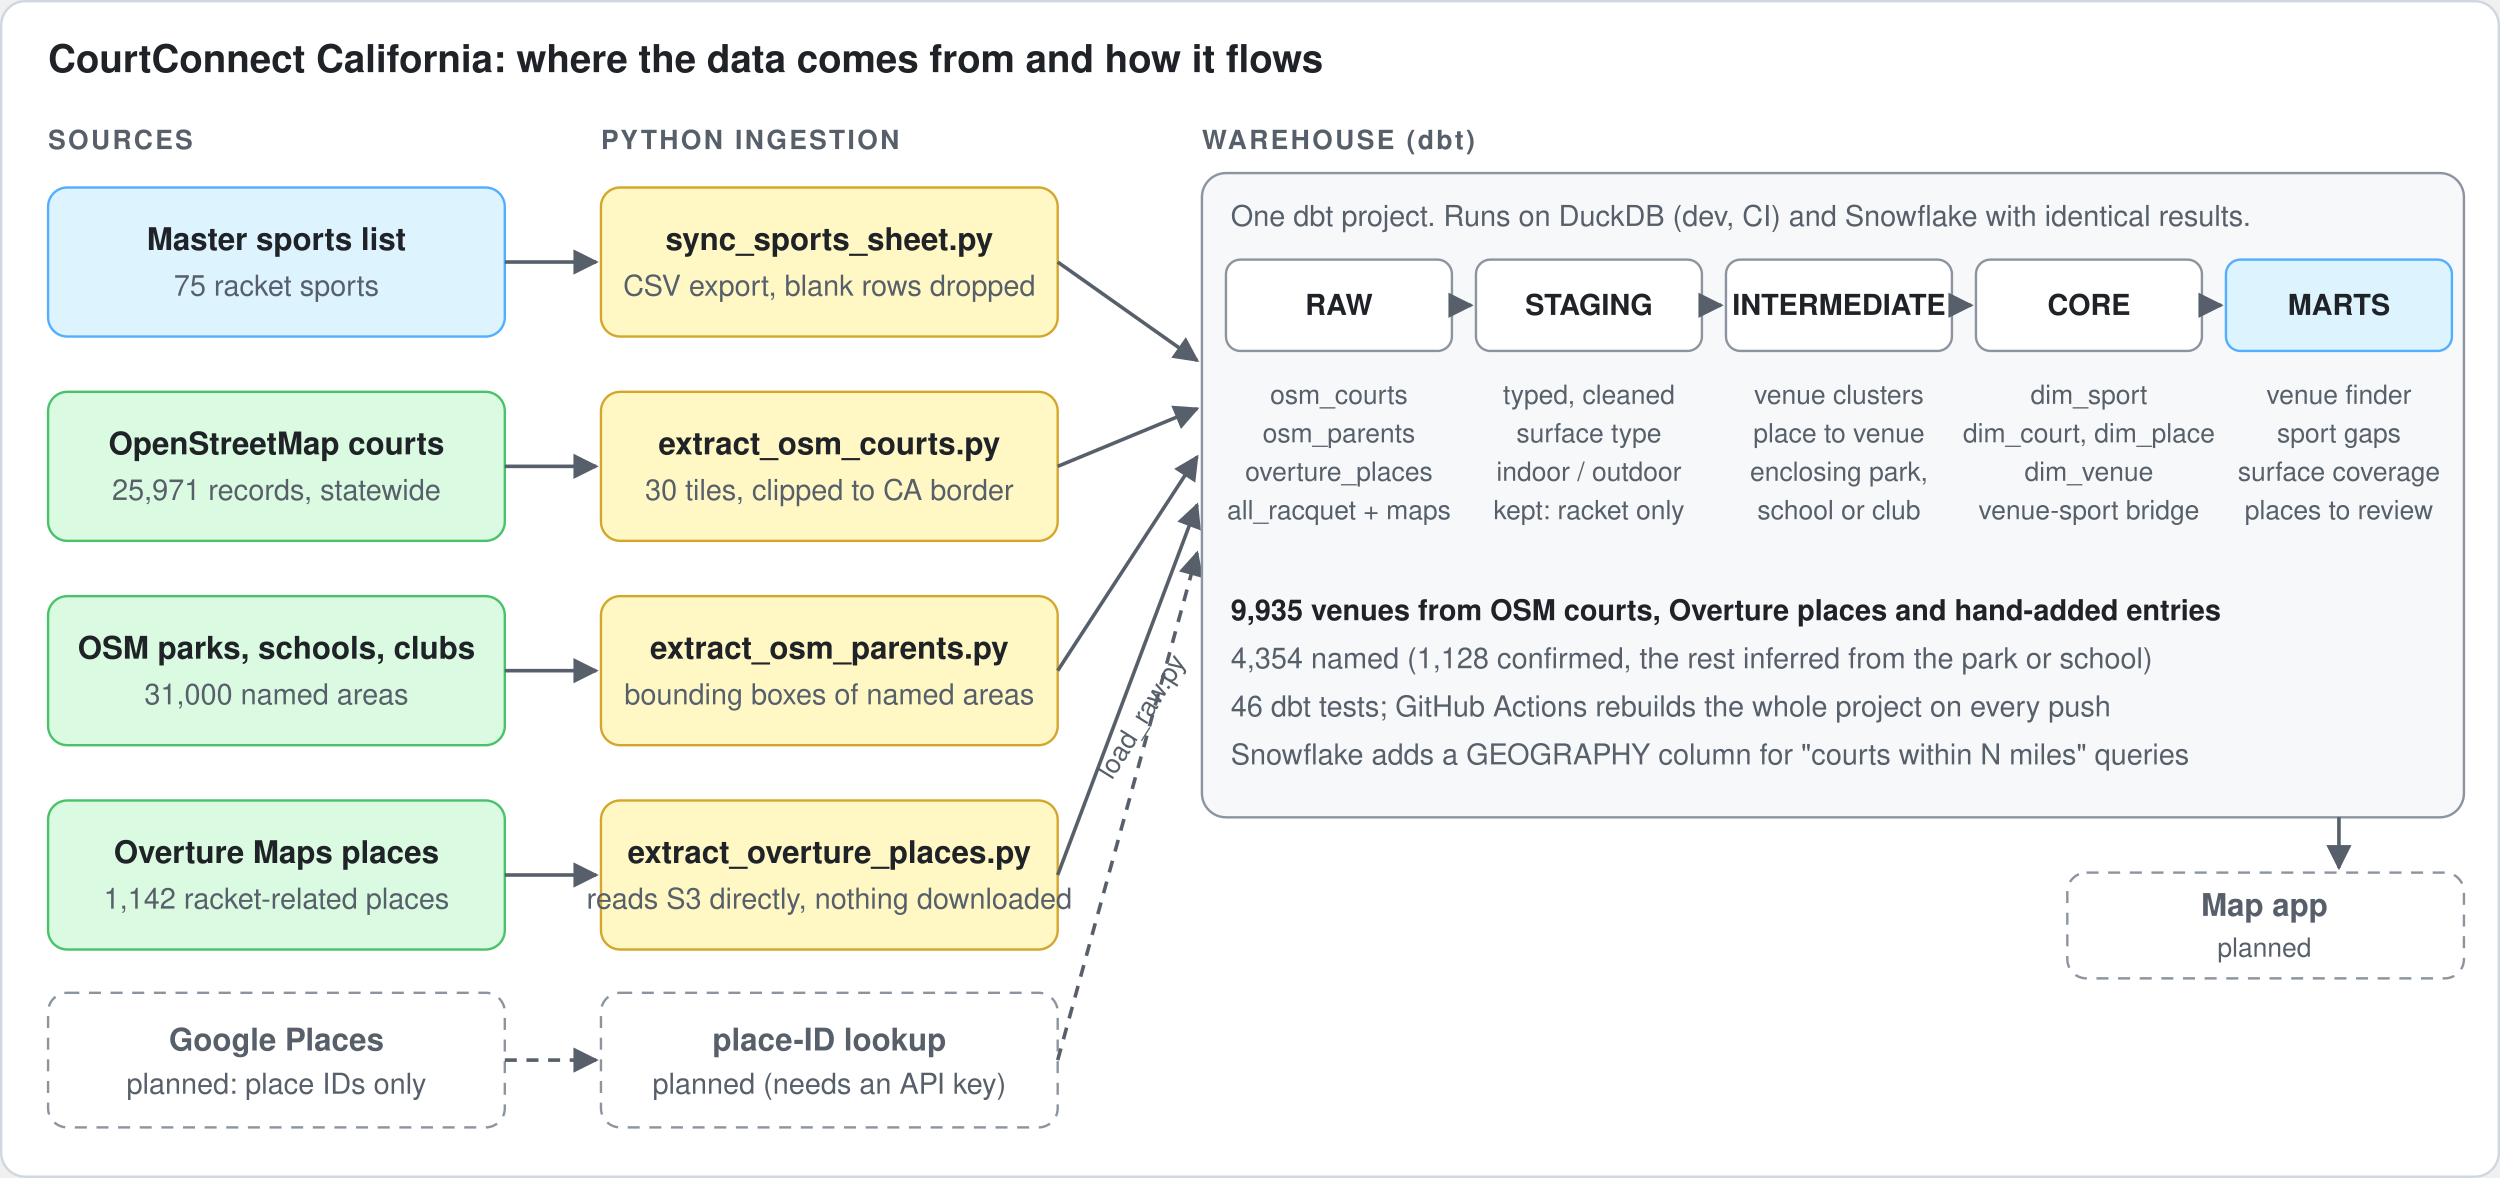
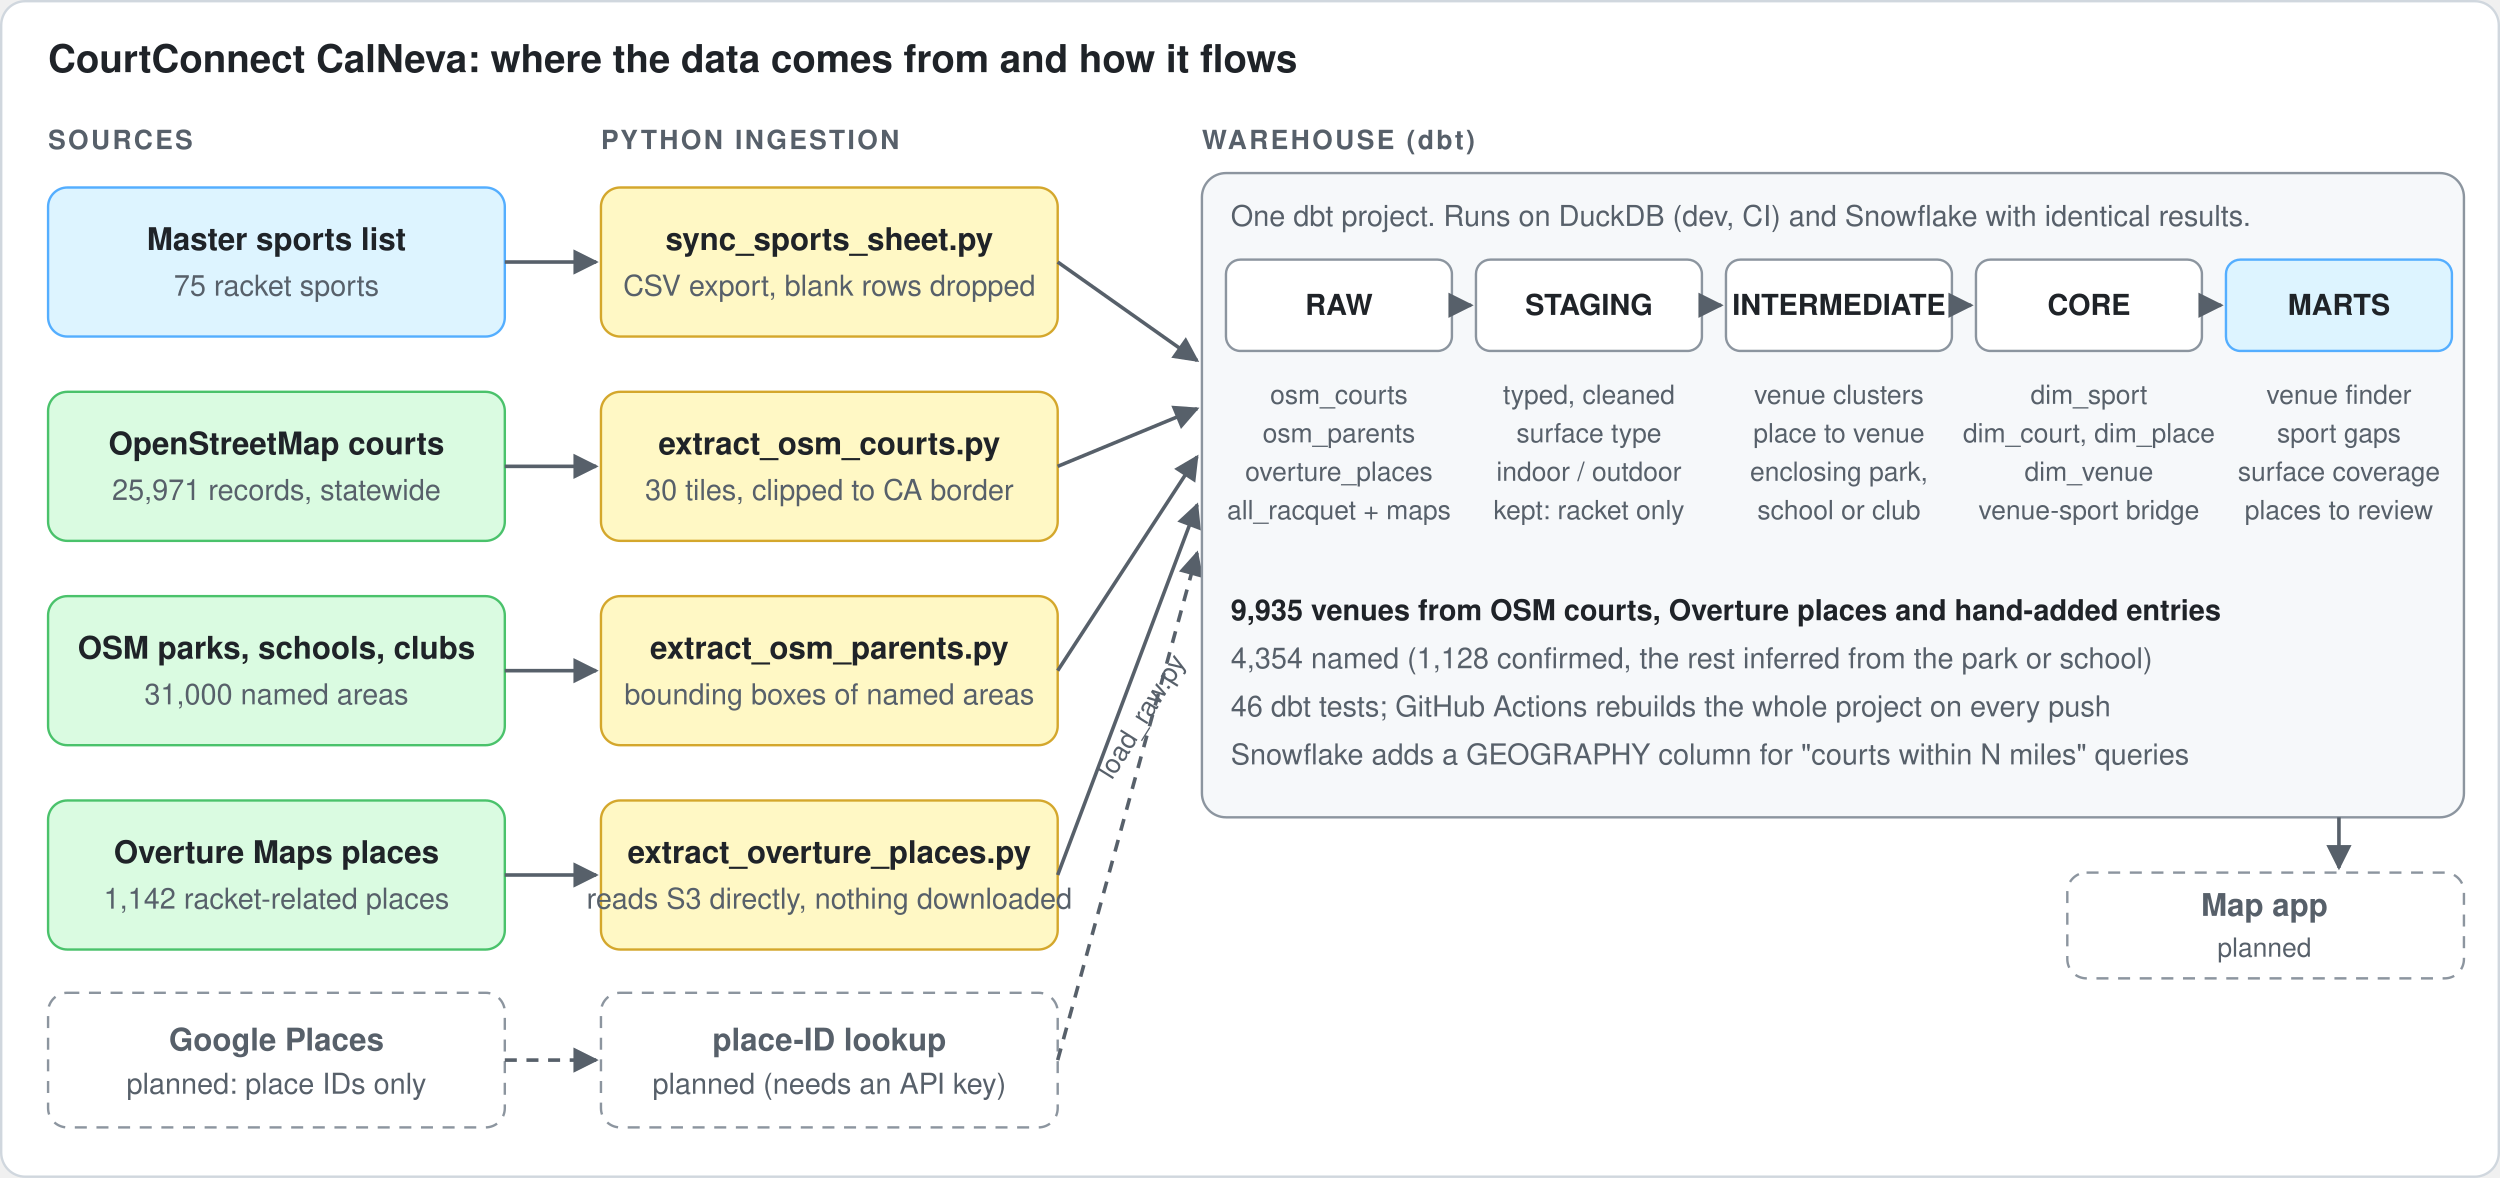
<svg xmlns="http://www.w3.org/2000/svg" viewBox="0 0 1040 490" width="1040" height="490" font-family="-apple-system, 'Segoe UI', Helvetica, Arial, sans-serif">
  <defs>
    <marker id="arrow" viewBox="0 0 10 10" refX="9" refY="5" markerWidth="7" markerHeight="7" orient="auto-start-reverse">
      <path d="M0,0 L10,5 L0,10 z" fill="#57606a" />
    </marker>
  </defs>
  <rect x="0.5" y="0.5" width="1039" height="489" rx="10" fill="#ffffff" stroke="#d0d7de" />
-   <text x="20" y="30" font-size="16" font-weight="700" fill="#1f2328">CourtConnect California: where the data comes from and how it flows</text>
+   <text x="20" y="30" font-size="16" font-weight="700" fill="#1f2328">CourtConnect CalNeva: where the data comes from and how it flows</text>
  <text x="20" y="62" font-size="11" font-weight="700" fill="#57606a" letter-spacing="1">SOURCES</text>
  <text x="250" y="62" font-size="11" font-weight="700" fill="#57606a" letter-spacing="1">PYTHON INGESTION</text>
  <text x="500" y="62" font-size="11" font-weight="700" fill="#57606a" letter-spacing="1">WAREHOUSE (dbt)</text>
  <g font-size="13" fill="#1f2328">
    <rect x="20" y="78" width="190" height="62" rx="8" fill="#ddf4ff" stroke="#54aeff" />
    <text x="115" y="104" text-anchor="middle" font-weight="600">Master sports list</text>
    <text x="115" y="123" text-anchor="middle" font-size="12" fill="#57606a">75 racket sports</text>
    <rect x="20" y="163" width="190" height="62" rx="8" fill="#dafbe1" stroke="#4ac26b" />
    <text x="115" y="189" text-anchor="middle" font-weight="600">OpenStreetMap courts</text>
    <text x="115" y="208" text-anchor="middle" font-size="12" fill="#57606a">25,971 records, statewide</text>
    <rect x="20" y="248" width="190" height="62" rx="8" fill="#dafbe1" stroke="#4ac26b" />
    <text x="115" y="274" text-anchor="middle" font-weight="600">OSM parks, schools, clubs</text>
    <text x="115" y="293" text-anchor="middle" font-size="12" fill="#57606a">31,000 named areas</text>
    <rect x="20" y="333" width="190" height="62" rx="8" fill="#dafbe1" stroke="#4ac26b" />
    <text x="115" y="359" text-anchor="middle" font-weight="600">Overture Maps places</text>
    <text x="115" y="378" text-anchor="middle" font-size="12" fill="#57606a">1,142 racket-related places</text>
    <rect x="20" y="413" width="190" height="56" rx="8" fill="#ffffff" stroke="#8c959f" stroke-dasharray="5 4" />
    <text x="115" y="437" text-anchor="middle" font-weight="600" fill="#57606a">Google Places</text>
    <text x="115" y="455" text-anchor="middle" font-size="12" fill="#57606a">planned: place IDs only</text>
  </g>
  <g font-size="13" fill="#1f2328">
    <rect x="250" y="78" width="190" height="62" rx="8" fill="#fff8c5" stroke="#d4a72c" />
    <text x="345" y="104" text-anchor="middle" font-weight="600">sync_sports_sheet.py</text>
    <text x="345" y="123" text-anchor="middle" font-size="12" fill="#57606a">CSV export, blank rows dropped</text>
    <rect x="250" y="163" width="190" height="62" rx="8" fill="#fff8c5" stroke="#d4a72c" />
    <text x="345" y="189" text-anchor="middle" font-weight="600">extract_osm_courts.py</text>
    <text x="345" y="208" text-anchor="middle" font-size="12" fill="#57606a">30 tiles, clipped to CA border</text>
    <rect x="250" y="248" width="190" height="62" rx="8" fill="#fff8c5" stroke="#d4a72c" />
    <text x="345" y="274" text-anchor="middle" font-weight="600">extract_osm_parents.py</text>
    <text x="345" y="293" text-anchor="middle" font-size="12" fill="#57606a">bounding boxes of named areas</text>
    <rect x="250" y="333" width="190" height="62" rx="8" fill="#fff8c5" stroke="#d4a72c" />
    <text x="345" y="359" text-anchor="middle" font-weight="600">extract_overture_places.py</text>
    <text x="345" y="378" text-anchor="middle" font-size="12" fill="#57606a">reads S3 directly, nothing downloaded</text>
    <rect x="250" y="413" width="190" height="56" rx="8" fill="#ffffff" stroke="#8c959f" stroke-dasharray="5 4" />
    <text x="345" y="437" text-anchor="middle" font-weight="600" fill="#57606a">place-ID lookup</text>
    <text x="345" y="455" text-anchor="middle" font-size="12" fill="#57606a">planned (needs an API key)</text>
  </g>
  <g stroke="#57606a" stroke-width="1.5" fill="none" marker-end="url(#arrow)">
    <line x1="210" y1="109" x2="248" y2="109" />
    <line x1="210" y1="194" x2="248" y2="194" />
    <line x1="210" y1="279" x2="248" y2="279" />
    <line x1="210" y1="364" x2="248" y2="364" />
    <line x1="210" y1="441" x2="248" y2="441" stroke-dasharray="5 4" />
  </g>
  <g stroke="#57606a" stroke-width="1.5" fill="none" marker-end="url(#arrow)">
    <line x1="440" y1="109" x2="498" y2="150" />
    <line x1="440" y1="194" x2="498" y2="170" />
    <line x1="440" y1="279" x2="498" y2="190" />
    <line x1="440" y1="364" x2="498" y2="210" />
    <line x1="440" y1="441" x2="498" y2="230" stroke-dasharray="5 4" />
  </g>
  <text x="478" y="300" text-anchor="middle" font-size="11" fill="#57606a" transform="rotate(-58 478 300)">load_raw.py</text>
  <rect x="500" y="72" width="525" height="268" rx="10" fill="#f6f8fa" stroke="#8c959f" />
  <text x="512" y="94" font-size="12" fill="#57606a">One dbt project. Runs on DuckDB (dev, CI) and Snowflake with identical results.</text>
  <g font-size="12" font-weight="700" fill="#1f2328" text-anchor="middle">
    <rect x="510" y="108" width="94" height="38" rx="6" fill="#ffffff" stroke="#8c959f" />
    <text x="557" y="131">RAW</text>
    <rect x="614" y="108" width="94" height="38" rx="6" fill="#ffffff" stroke="#8c959f" />
    <text x="661" y="131">STAGING</text>
    <rect x="718" y="108" width="94" height="38" rx="6" fill="#ffffff" stroke="#8c959f" />
    <text x="765" y="131">INTERMEDIATE</text>
    <rect x="822" y="108" width="94" height="38" rx="6" fill="#ffffff" stroke="#8c959f" />
    <text x="869" y="131">CORE</text>
    <rect x="926" y="108" width="94" height="38" rx="6" fill="#ddf4ff" stroke="#54aeff" />
    <text x="973" y="131">MARTS</text>
  </g>
  <g stroke="#57606a" stroke-width="1.5" fill="none" marker-end="url(#arrow)">
    <line x1="604" y1="127" x2="612" y2="127" />
    <line x1="708" y1="127" x2="716" y2="127" />
    <line x1="812" y1="127" x2="820" y2="127" />
    <line x1="916" y1="127" x2="924" y2="127" />
  </g>
  <g font-size="11" fill="#57606a" text-anchor="middle">
    <text x="557" y="168">osm_courts</text>
    <text x="557" y="184">osm_parents</text>
    <text x="557" y="200">overture_places</text>
    <text x="557" y="216">all_racquet + maps</text>
    <text x="661" y="168">typed, cleaned</text>
    <text x="661" y="184">surface type</text>
    <text x="661" y="200">indoor / outdoor</text>
    <text x="661" y="216">kept: racket only</text>
    <text x="765" y="168">venue clusters</text>
    <text x="765" y="184">place to venue</text>
    <text x="765" y="200">enclosing park,</text>
    <text x="765" y="216">school or club</text>
    <text x="869" y="168">dim_sport</text>
    <text x="869" y="184">dim_court, dim_place</text>
    <text x="869" y="200">dim_venue</text>
    <text x="869" y="216">venue-sport bridge</text>
    <text x="973" y="168">venue finder</text>
    <text x="973" y="184">sport gaps</text>
    <text x="973" y="200">surface coverage</text>
    <text x="973" y="216">places to review</text>
  </g>
  <g font-size="12" fill="#1f2328">
    <text x="512" y="258" font-weight="600">9,935 venues from OSM courts, Overture places and hand-added entries</text>
    <text x="512" y="278" fill="#57606a">4,354 named (1,128 confirmed, the rest inferred from the park or school)</text>
    <text x="512" y="298" fill="#57606a">46 dbt tests; GitHub Actions rebuilds the whole project on every push</text>
    <text x="512" y="318" fill="#57606a">Snowflake adds a GEOGRAPHY column for "courts within N miles" queries</text>
  </g>
  <line x1="973" y1="340" x2="973" y2="361" stroke="#57606a" stroke-width="1.5" marker-end="url(#arrow)" />
  <rect x="860" y="363" width="165" height="44" rx="8" fill="#ffffff" stroke="#8c959f" stroke-dasharray="5 4" />
  <text x="942" y="381" text-anchor="middle" font-size="13" font-weight="600" fill="#57606a">Map app</text>
  <text x="942" y="398" text-anchor="middle" font-size="11" fill="#57606a">planned</text>
</svg>
